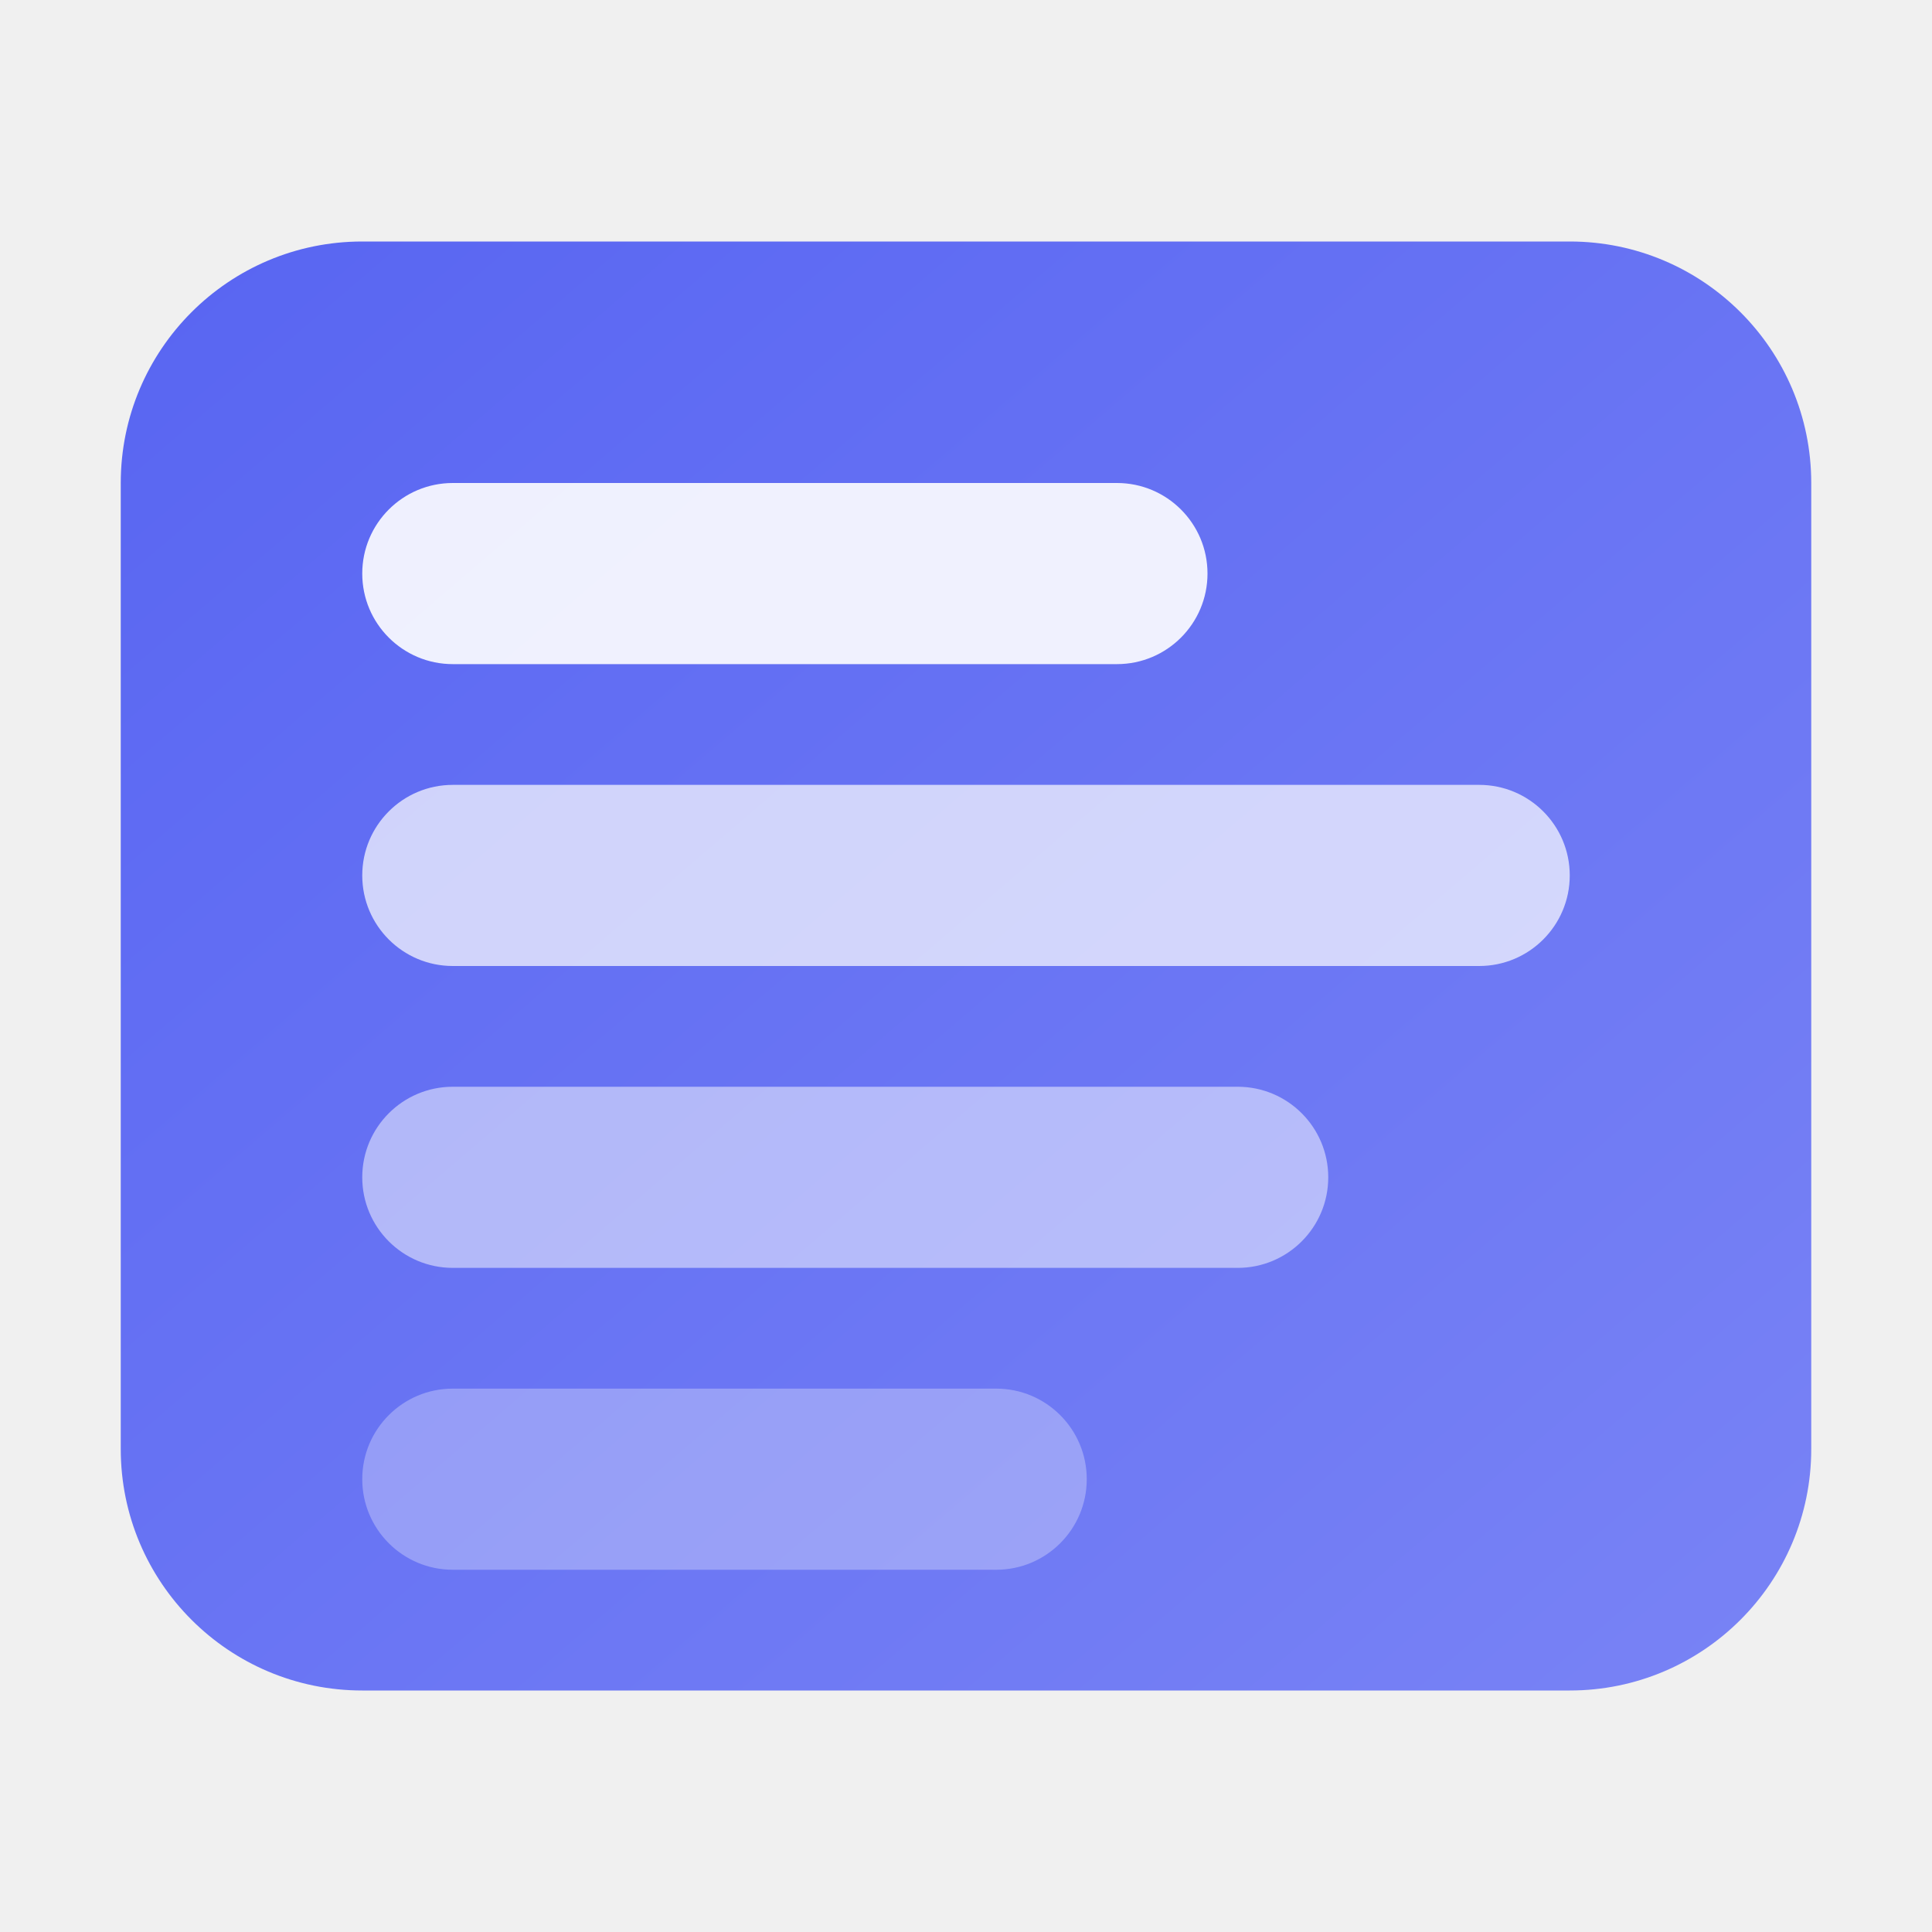
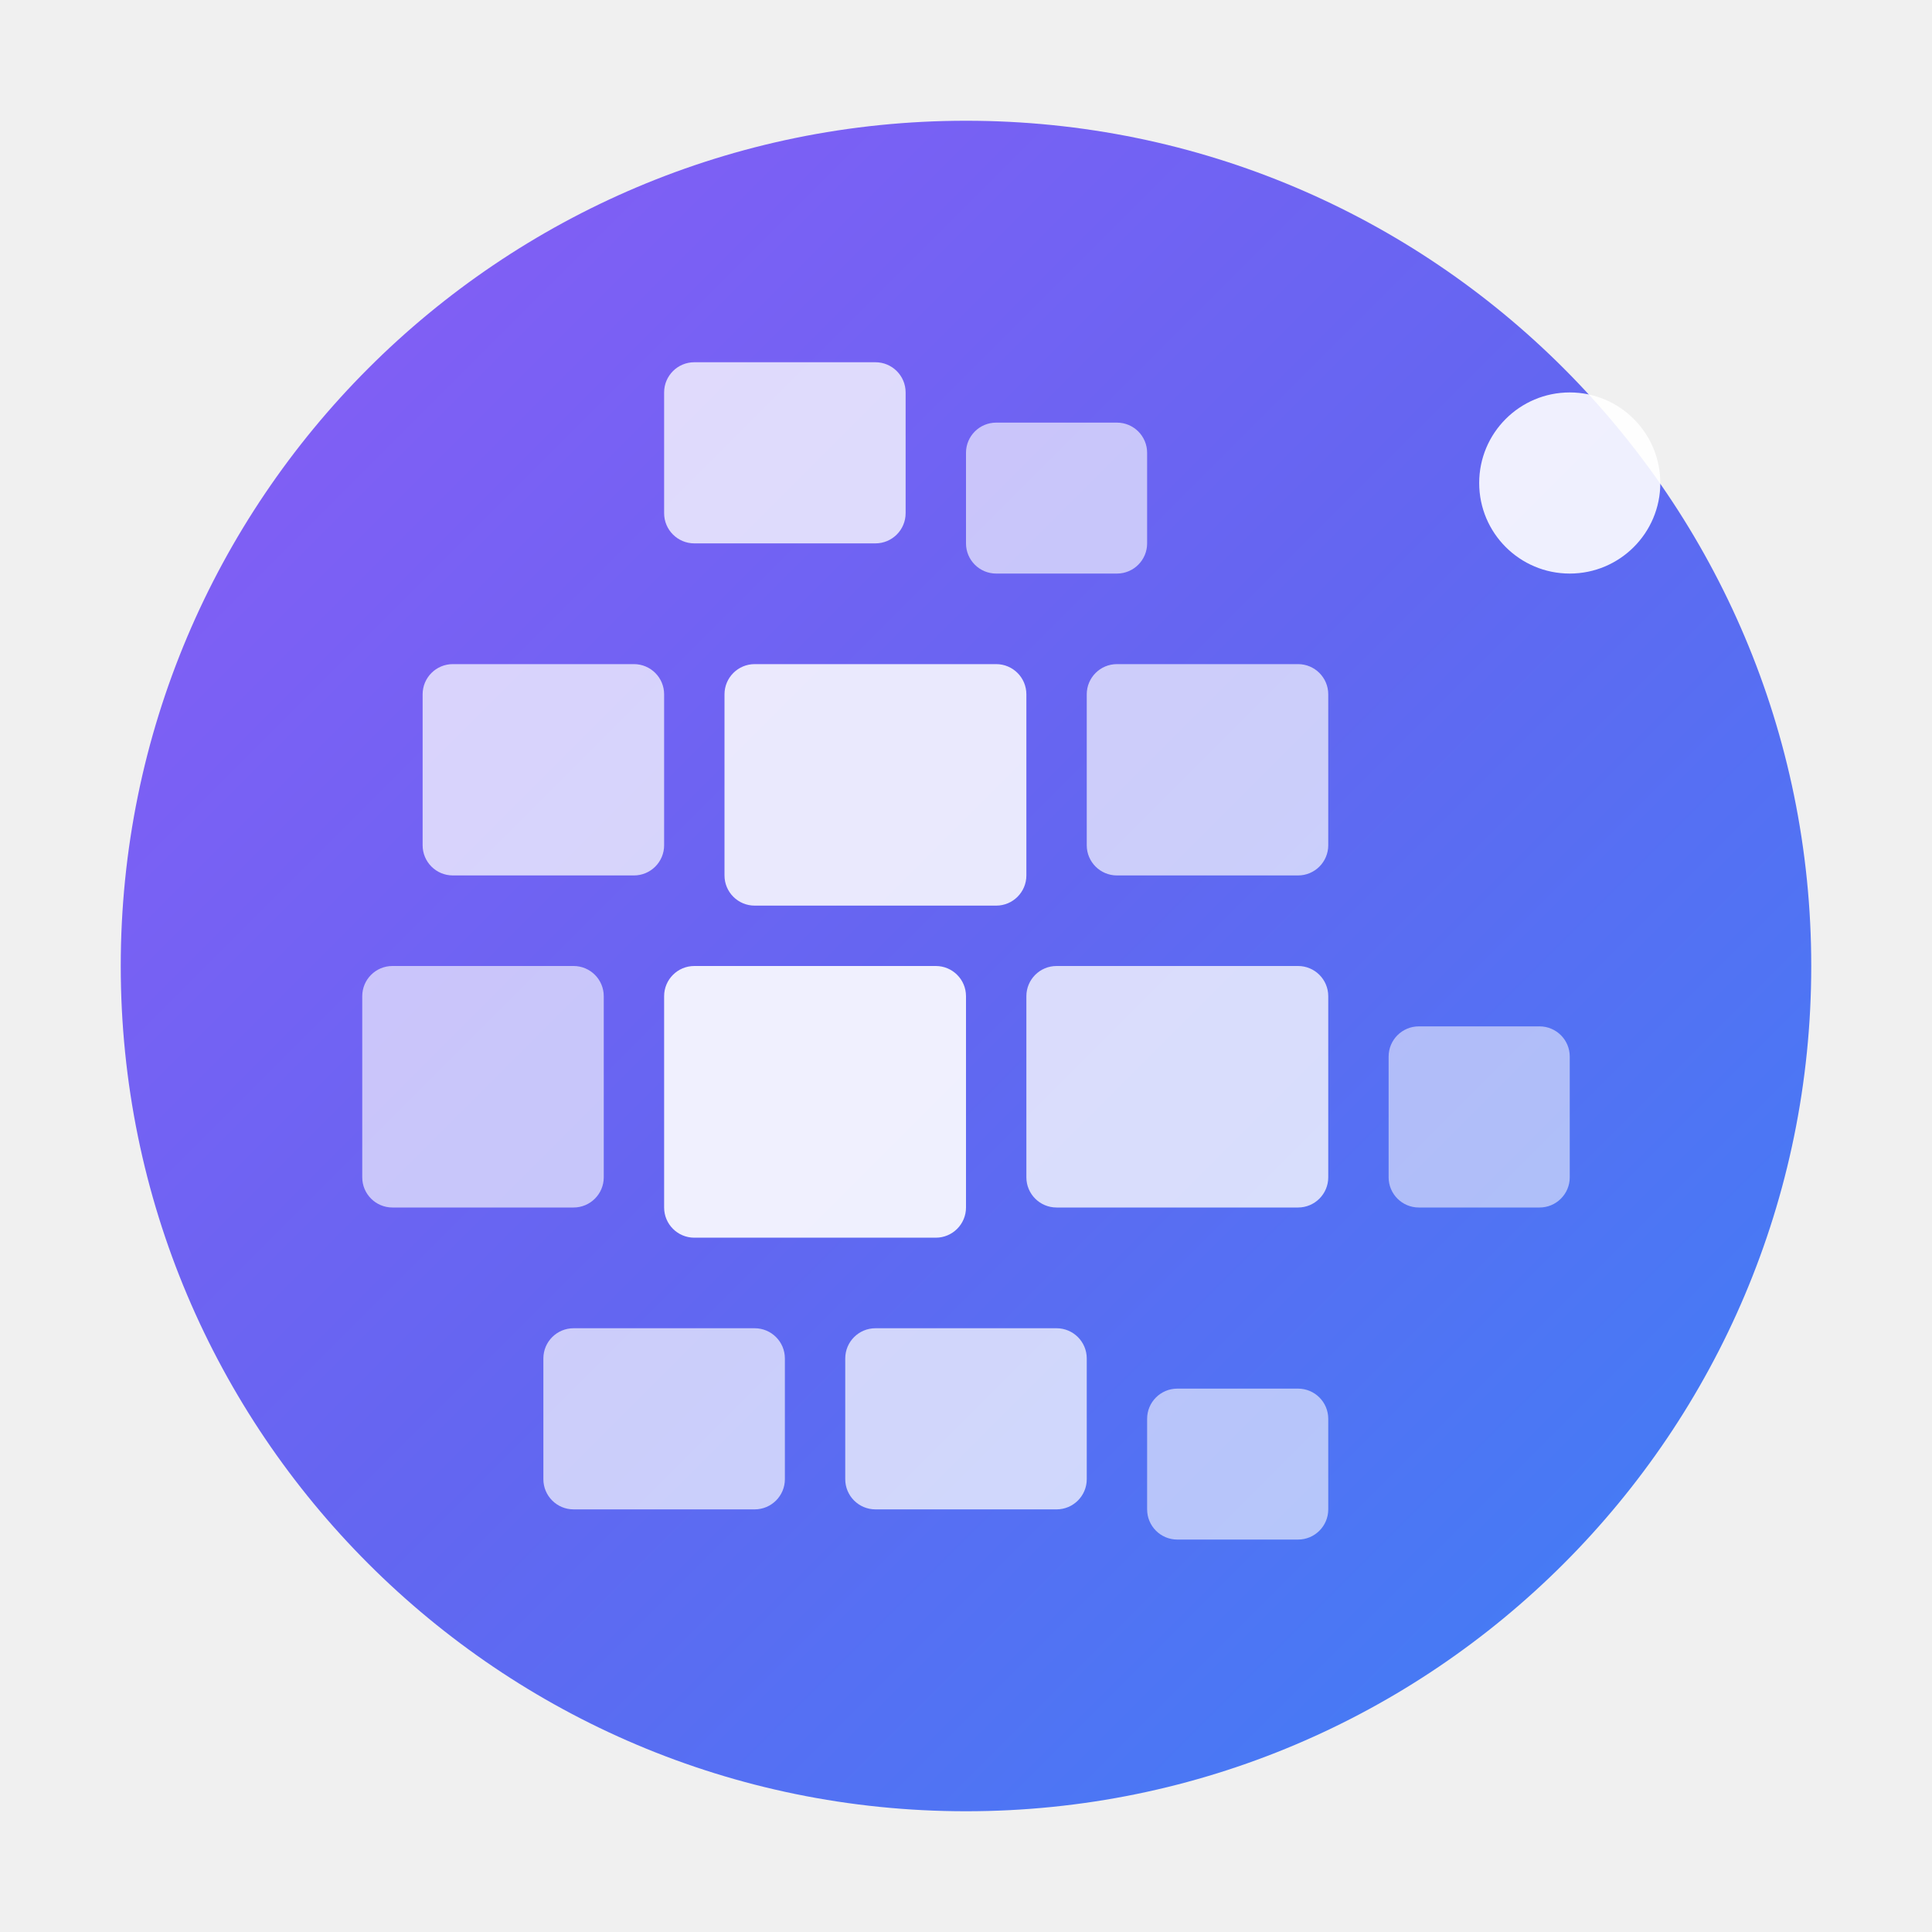
- <svg xmlns="http://www.w3.org/2000/svg" viewBox="0 0 32 32" width="32" height="32">
+ <svg xmlns="http://www.w3.org/2000/svg" viewBox="0 0 32 32" fill="none">
+   <circle cx="16" cy="16" r="14" fill="url(#grad)" />
+   <g opacity="0.9">
+     <rect x="11" y="6" width="4" height="3" rx="0.5" fill="white" opacity="0.85" />
+     <rect x="16" y="7" width="3" height="2.5" rx="0.5" fill="white" opacity="0.7" />
+     <rect x="7" y="11" width="4" height="3.5" rx="0.5" fill="white" opacity="0.8" />
+     <rect x="12" y="11" width="5" height="4" rx="0.5" fill="white" opacity="0.95" />
+     <rect x="18" y="11" width="4" height="3.5" rx="0.5" fill="white" opacity="0.75" />
+     <rect x="6" y="16" width="4" height="4" rx="0.5" fill="white" opacity="0.7" />
+     <rect x="11" y="16" width="5" height="4.5" rx="0.5" fill="white" opacity="1" />
+     <rect x="17" y="16" width="5" height="4" rx="0.5" fill="white" opacity="0.85" />
+     <rect x="23" y="17" width="3" height="3" rx="0.5" fill="white" opacity="0.6" />
+     <rect x="9" y="22" width="4" height="3" rx="0.5" fill="white" opacity="0.75" />
+     <rect x="14" y="22" width="4" height="3" rx="0.5" fill="white" opacity="0.8" />
+     <rect x="19" y="23" width="3" height="2.5" rx="0.5" fill="white" opacity="0.65" />
+   </g>
+   <circle cx="26" cy="8" r="1.5" fill="white" opacity="0.9" />
  <defs>
-     <linearGradient id="blurple-gradient" x1="0%" y1="0%" x2="100%" y2="100%">
-       <stop offset="0%" style="stop-color:#5865f2" />
-       <stop offset="100%" style="stop-color:#7983f5" />
+     <linearGradient id="grad" x1="0%" y1="0%" x2="100%" y2="100%">
+       <stop offset="0%" stop-color="#8B5CF6" />
+       <stop offset="50%" stop-color="#6366F1" />
+       <stop offset="100%" stop-color="#3B82F6" />
    </linearGradient>
  </defs>
-   <rect x="2" y="4" width="28" height="24" rx="4" fill="url(#blurple-gradient)" />
-   <rect x="6" y="8" width="14" height="3" rx="1.5" fill="white" opacity="0.9" />
-   <rect x="6" y="13" width="20" height="3" rx="1.5" fill="white" opacity="0.7" />
-   <rect x="6" y="18" width="16" height="3" rx="1.5" fill="white" opacity="0.5" />
-   <rect x="6" y="23" width="12" height="3" rx="1.5" fill="white" opacity="0.3" />
</svg>
